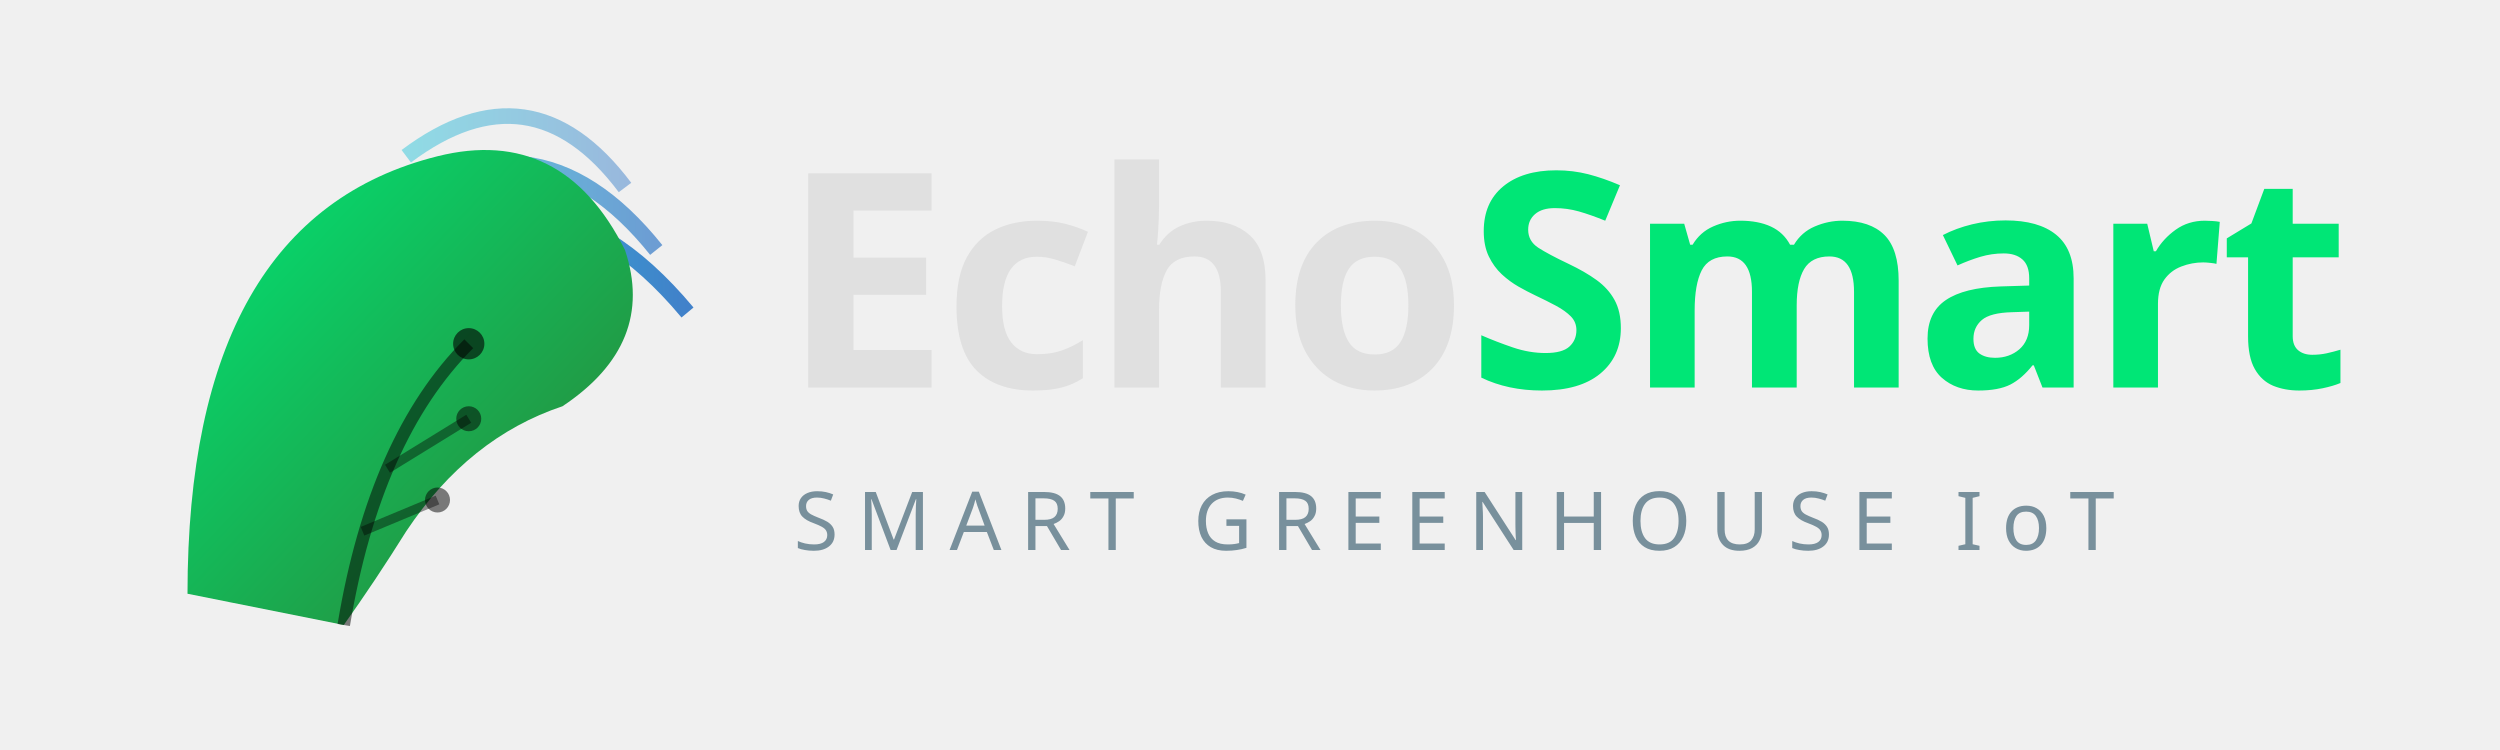
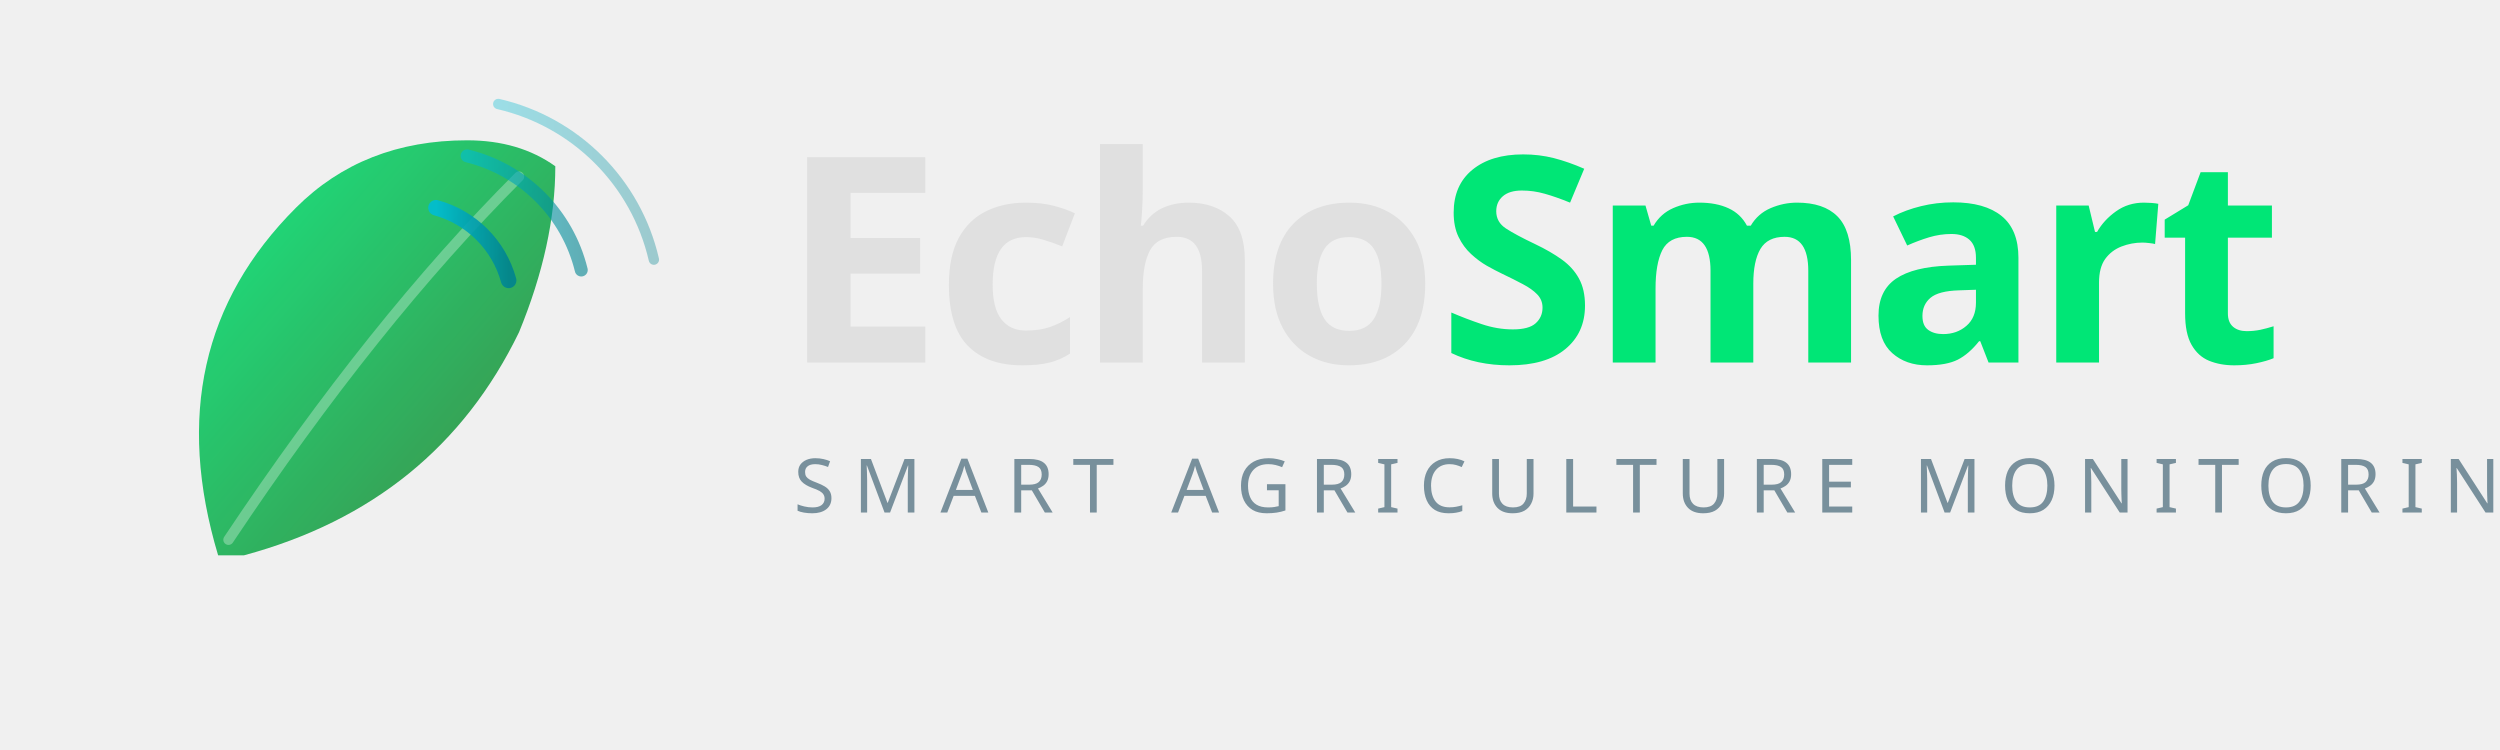
- <svg xmlns="http://www.w3.org/2000/svg" viewBox="0 0 400 120">
+ <svg xmlns="http://www.w3.org/2000/svg" viewBox="0 0 400 120" fill="none">
  <defs>
    <linearGradient id="leafGrad" x1="0%" y1="0%" x2="100%" y2="100%">
-       <stop offset="0%" style="stop-color:#00E676;stop-opacity:1" />
-       <stop offset="100%" style="stop-color:#2E7D32;stop-opacity:1" />
+       <stop offset="0%" stop-color="#00E676" />
+       <stop offset="100%" stop-color="#2E7D32" />
    </linearGradient>
-     <linearGradient id="signalGrad" x1="0%" y1="0%" x2="100%" y2="0%">
-       <stop offset="0%" style="stop-color:#00BCD4;stop-opacity:1" />
-       <stop offset="100%" style="stop-color:#1565C0;stop-opacity:1" />
+     <linearGradient id="signalGrad" x1="0%" y1="50%" x2="100%" y2="50%">
+       <stop offset="0%" stop-color="#00BCD4" />
+       <stop offset="100%" stop-color="#00838F" />
    </linearGradient>
  </defs>
-   <g transform="translate(20, 15)">
-     <path d="M 45 10 Q 65 -5 80 15" stroke="url(#signalGrad)" stroke-width="2.5" fill="none" opacity="0.4" />
-     <path d="M 40 20 Q 65 0 85 25" stroke="url(#signalGrad)" stroke-width="2.5" fill="none" opacity="0.6" />
-     <path d="M 35 30 Q 65 5 90 35" stroke="url(#signalGrad)" stroke-width="2.5" fill="none" opacity="0.8" />
-     <path d="M 10 80 Q 10 20 50 10 Q 70 5 80 25 Q 85 40 70 50 Q 55 55 45 70 Q 40 78 35 85 Z" fill="url(#leafGrad)" />
-     <path d="M 35 85 Q 40 55 55 40" stroke="#000000" stroke-width="2" fill="none" opacity="0.5" />
-     <path d="M 42 60 L 55 52" stroke="#000000" stroke-width="1.5" fill="none" opacity="0.4" />
-     <path d="M 38 70 L 50 65" stroke="#000000" stroke-width="1.5" fill="none" opacity="0.4" />
-     <circle cx="55" cy="40" r="2.5" fill="#000000" opacity="0.6" />
-     <circle cx="55" cy="52" r="2" fill="#000000" opacity="0.5" />
-     <circle cx="50" cy="65" r="2" fill="#000000" opacity="0.5" />
+   <g transform="translate(10, 10) scale(0.83)">
+     <path d="M30 95Q18 55 45 28Q58 15 78 15Q88 15 95 20Q95 35 88 52Q72 85 35 95Q32 95 30 95z" fill="url(#leafGrad)" opacity="0.9" />
+     <path d="M88 22Q60 50 32 92" stroke="#fff" stroke-width="2" stroke-linecap="round" opacity="0.3" fill="none" />
+     <path d="M72 28a20 20 0 0 1 14 14" stroke="url(#signalGrad)" stroke-width="3" stroke-linecap="round" fill="none" opacity="0.9" />
+     <path d="M78 18a30 30 0 0 1 22 22" stroke="url(#signalGrad)" stroke-width="2.5" stroke-linecap="round" fill="none" opacity="0.6" />
+     <path d="M84 8a40 40 0 0 1 30 30" stroke="url(#signalGrad)" stroke-width="2" stroke-linecap="round" fill="none" opacity="0.35" />
  </g>
-   <text x="125" y="62" font-family="'Segoe UI', 'SF Pro Display', system-ui, sans-serif" font-size="48" font-weight="700" fill="#E0E0E0" letter-spacing="-1">
+   <text x="125" y="58" font-family="'Segoe UI', 'SF Pro Display', system-ui, sans-serif" font-size="46" font-weight="700" fill="#E0E0E0" letter-spacing="-1">
    Echo<tspan fill="#00E676">Smart</tspan>
  </text>
-   <text x="127" y="88" font-family="'Segoe UI', 'SF Pro Display', system-ui, sans-serif" font-size="13" fill="#78909C" letter-spacing="3" text-transform="uppercase">
-     SMART GREENHOUSE IoT
+   <text x="127" y="82" font-family="'Segoe UI', 'SF Pro Display', system-ui, sans-serif" font-size="12" fill="#78909C" letter-spacing="3">
+     SMART AGRICULTURE MONITORING
  </text>
</svg>
